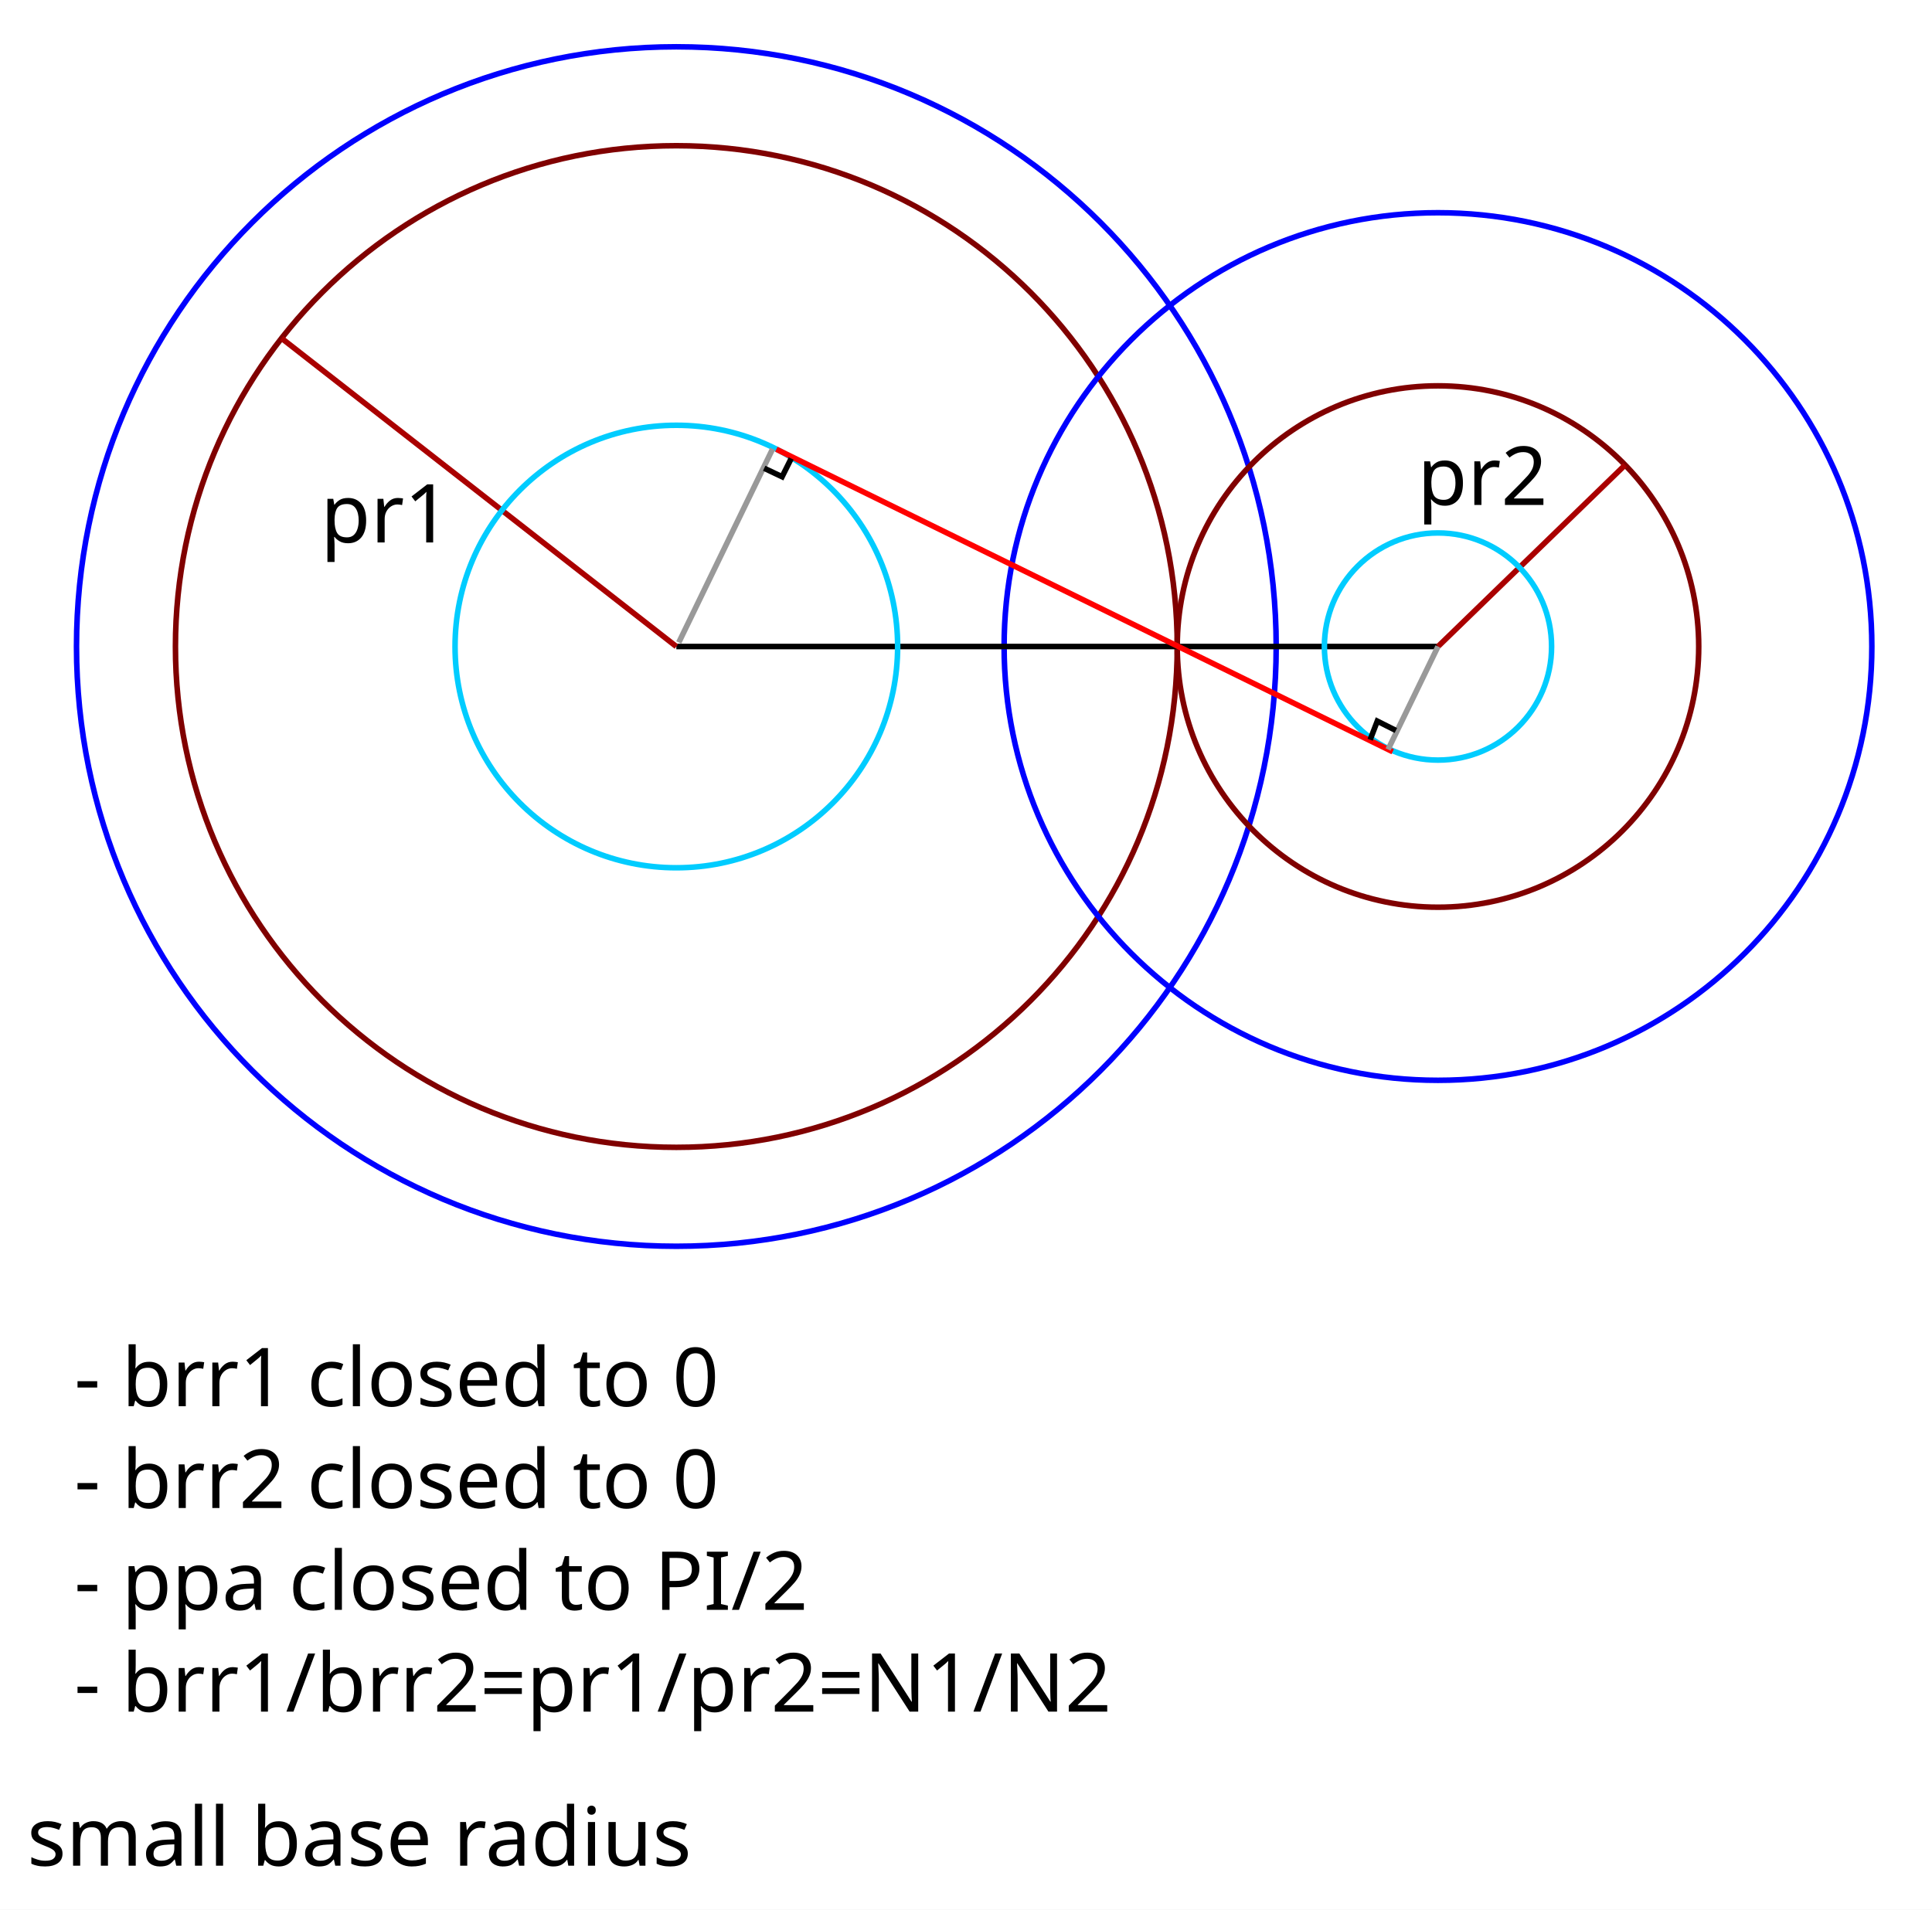
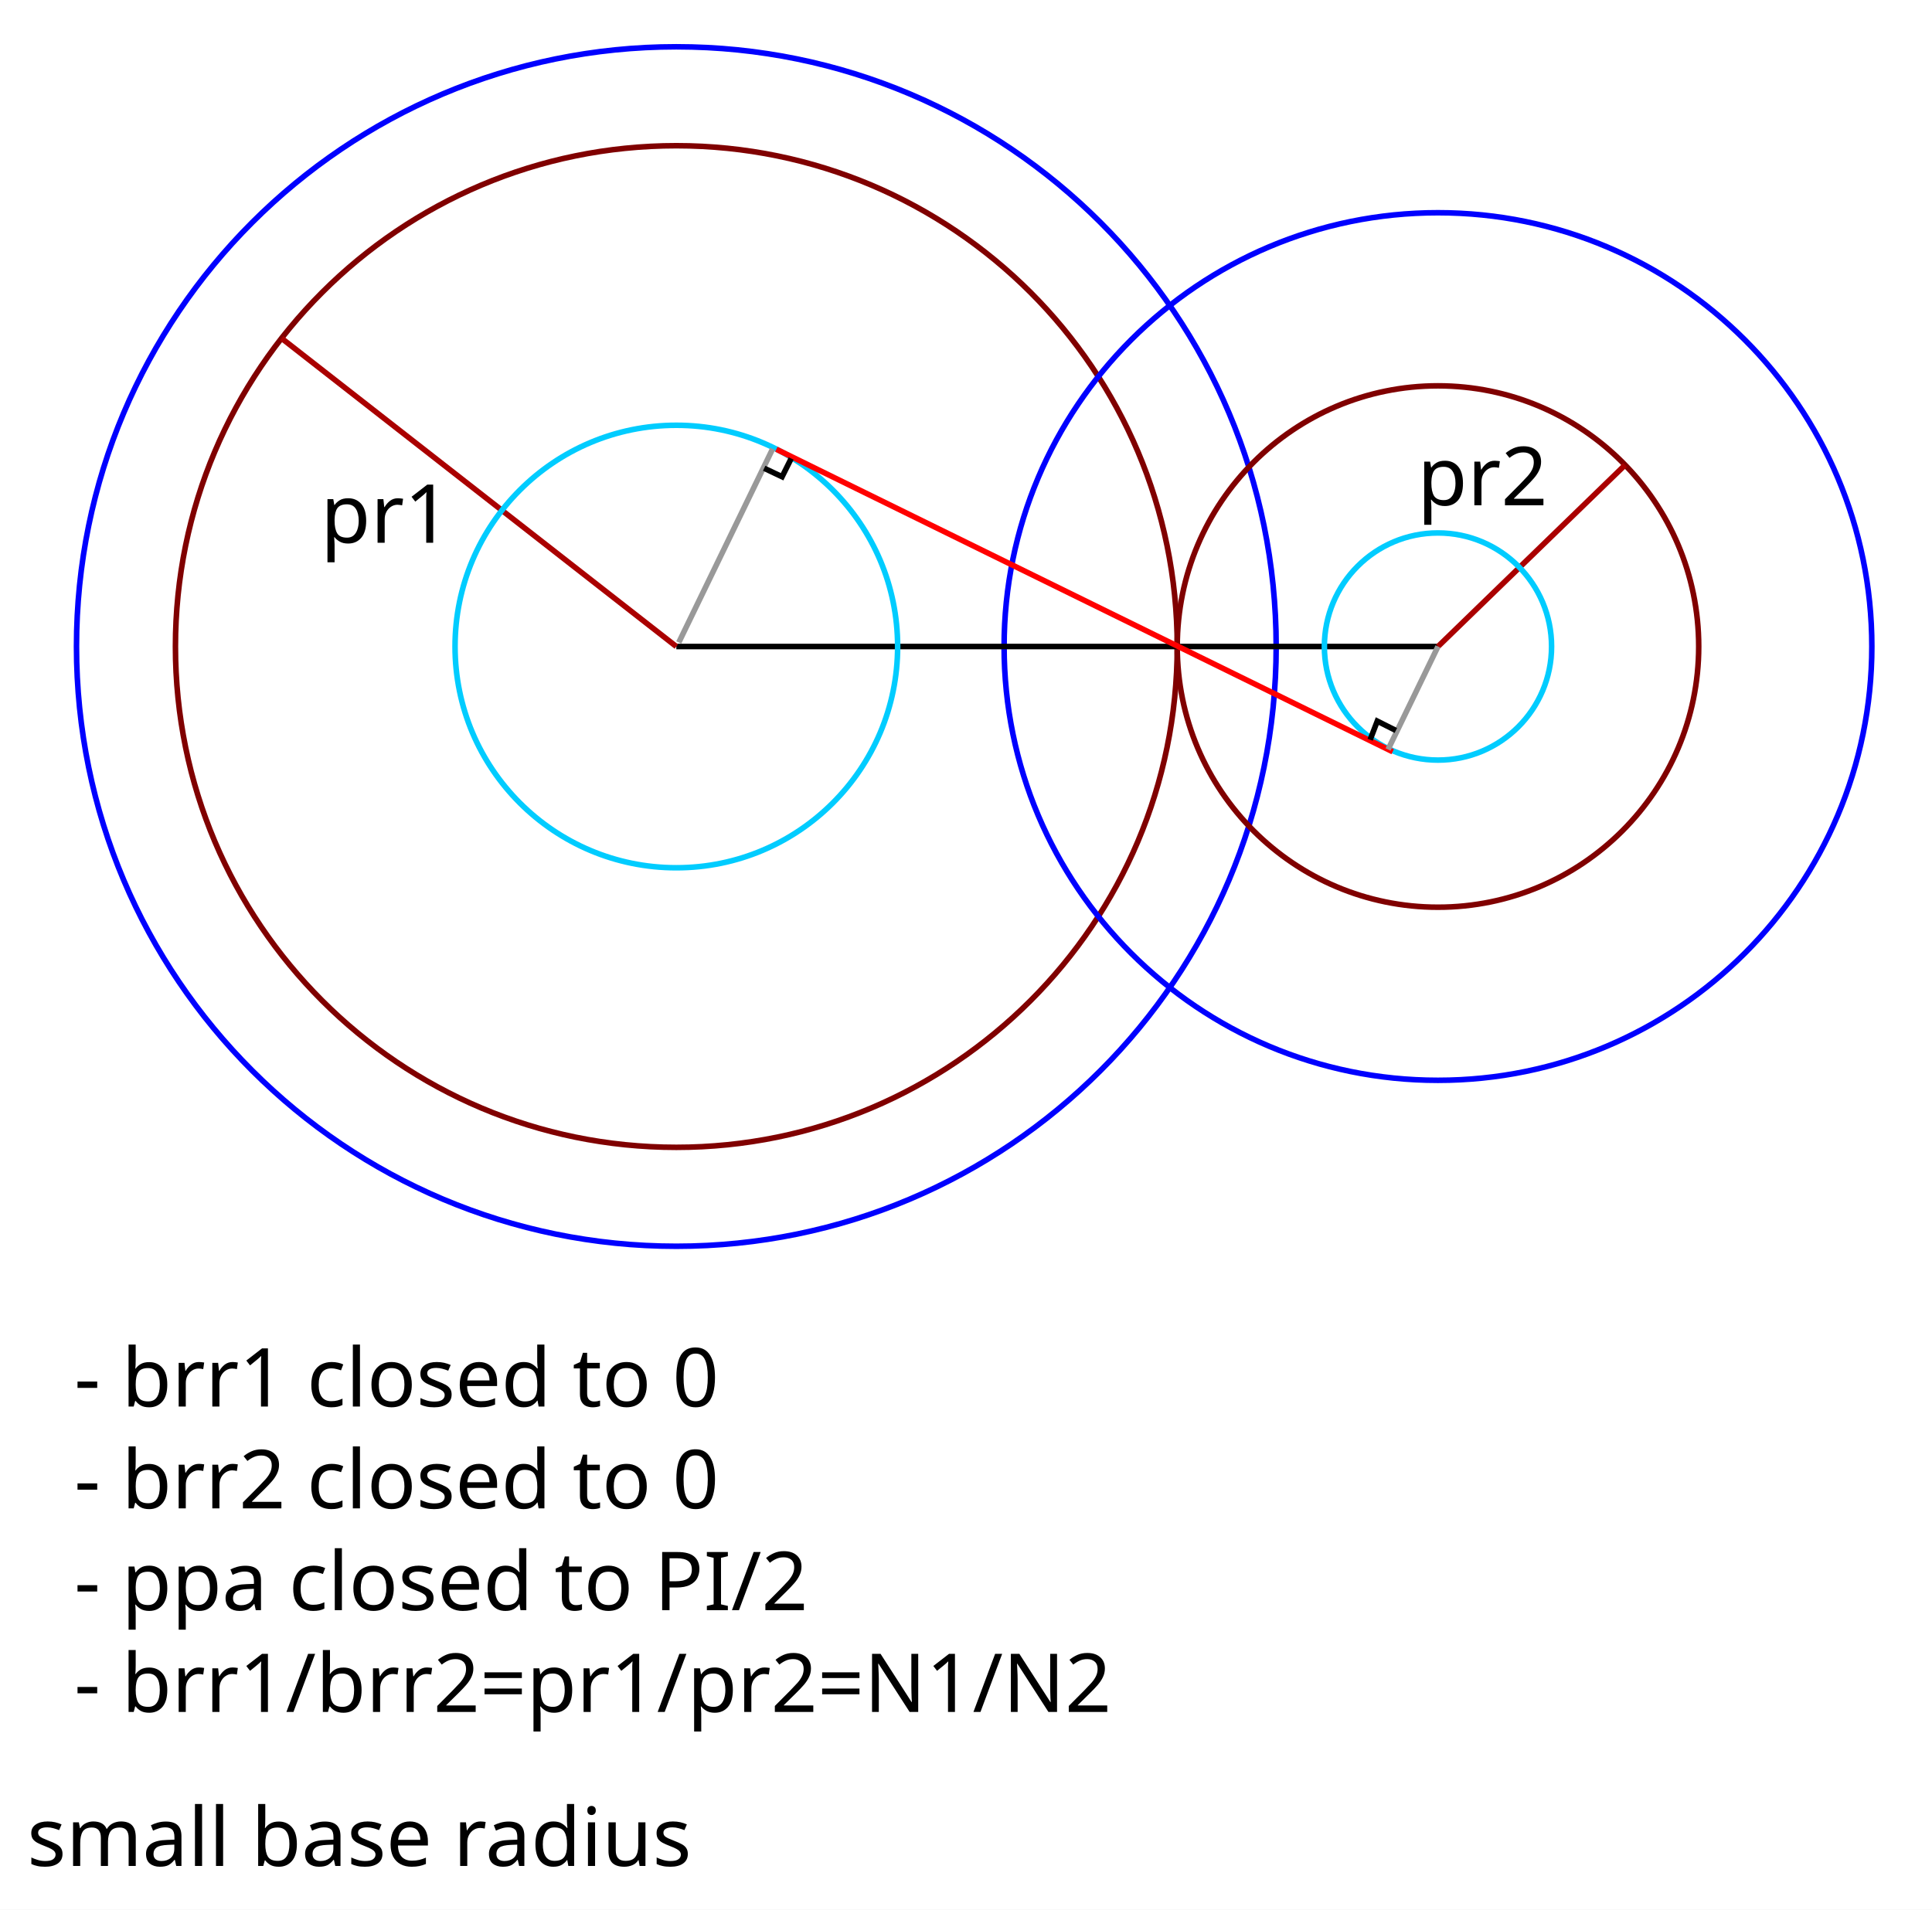
<svg xmlns="http://www.w3.org/2000/svg" width="347.825" height="343.862" viewBox="0 0 92.029 90.98">
  <defs>
    <path id="a" d="M390.748 4224.178h91.064v51.489h-91.064z" />
    <path id="b" d="M390.748 4224.178h91.064v51.489h-91.064z" />
    <path id="c" d="M87.432 4197.716h325.449v51.35H87.432z" />
    <path id="d" d="M95.776 4893.991h240.781v89.138H95.776z" />
  </defs>
-   <g transform="translate(-19.014 -1338.41)">
+   <g transform="translate(-19.01434,-1338.41)">
    <path d="M19.147 1338.543h91.764v90.715H19.147z" style="fill:#fff;stroke:#fff;stroke-width:.265" />
    <circle cx="51.231" cy="1369.212" r="23.86" style="fill:none;stroke:maroon;stroke-width:.265" />
    <circle cx="51.231" cy="1369.212" r="28.573" style="fill:none;stroke:#00f;stroke-width:.265" />
    <circle cx="87.511" cy="1369.212" r="12.42" style="fill:none;stroke:maroon;stroke-width:.265" />
    <circle cx="87.511" cy="1369.212" r="20.667" style="fill:none;stroke:#00f;stroke-width:.265" />
    <path d="M51.231 1369.212h36.28" style="fill:none;stroke:#000;stroke-width:.265px;stroke-linecap:butt;stroke-linejoin:miter;stroke-opacity:1" />
    <path d="m51.231 1369.212-18.805-14.686M87.511 1369.212l8.913-8.649" style="fill:none;stroke:#a00;stroke-width:.265px;stroke-linecap:butt;stroke-linejoin:miter;stroke-opacity:1" />
-     <text xml:space="preserve" style="font-size:14.667px;line-height:1.25;font-family:sans-serif;white-space:pre;shape-inside:url(#a);display:inline" transform="matrix(.26458 0 0 .26458 -69.103 243.188)">
+     <text xml:space="preserve" style="font-size:14.667px;line-height:1.25;font-family:sans-serif;white-space:pre;shape-inside:url(#a);display:inline" transform="matrix(0.2645833,0,0,0.2645833,-69.10266,243.188)">
      <tspan x="390.748" y="4237.154">pr1</tspan>
    </text>
-     <text xml:space="preserve" style="font-size:14.667px;line-height:1.25;font-family:sans-serif;white-space:pre;shape-inside:url(#b);display:inline" transform="matrix(.26458 0 0 .26458 -16.858 241.401)">
+     <text xml:space="preserve" style="font-size:14.667px;line-height:1.25;font-family:sans-serif;white-space:pre;shape-inside:url(#b);display:inline" transform="matrix(0.2645833,0,0,0.2645833,-16.85803,241.401)">
      <tspan x="390.748" y="4237.154">pr2</tspan>
    </text>
-     <text xml:space="preserve" style="font-size:14.667px;line-height:1.25;font-family:sans-serif;white-space:pre;shape-inside:url(#c);display:inline" transform="matrix(.26458 0 0 .26458 -2.828 313.232)">
+     <text xml:space="preserve" style="font-size:14.667px;line-height:1.25;font-family:sans-serif;white-space:pre;shape-inside:url(#c);display:inline" transform="matrix(0.2645833,0,0,0.2645833,-2.827577,313.2316)">
      <tspan x="87.432" y="4210.691">small base radius</tspan>
    </text>
    <circle cx="51.231" cy="1369.212" r="10.541" style="fill:none;stroke:#0cf;stroke-width:.265" />
    <circle cx="87.511" cy="1369.212" r="5.411" style="fill:none;stroke:#0cf;stroke-width:.265" />
    <path d="m55.996 1359.813 29.357 14.411" style="fill:none;stroke:red;stroke-width:.265px;stroke-linecap:butt;stroke-linejoin:miter;stroke-opacity:1" />
-     <text xml:space="preserve" style="font-size:14.667px;line-height:1.25;font-family:sans-serif;white-space:pre;shape-inside:url(#d);display:inline" transform="matrix(.26458 0 0 .26458 -2.79 107.12)">
+     <text xml:space="preserve" style="font-size:14.667px;line-height:1.25;font-family:sans-serif;white-space:pre;shape-inside:url(#d);display:inline" transform="matrix(0.2645833,0,0,0.2645833,-2.790421,107.1193)">
      <tspan x="95.775" y="4906.969">- brr1 closed to 0
</tspan>
      <tspan x="95.775" y="4925.302">- brr2 closed to 0
</tspan>
      <tspan x="95.775" y="4943.636">- ppa closed to PI/2
</tspan>
      <tspan x="95.775" y="4961.969">- brr1/brr2=pr1/pr2=N1/N2
</tspan>
    </text>
    <path d="m51.347 1369.02 4.47-9.224M85.133 1374.118l2.378-4.906" style="fill:none;stroke:#999;stroke-width:.265px;stroke-linecap:butt;stroke-linejoin:miter;stroke-opacity:1" />
    <path d="m84.28 1373.653.34-.887.885.445M55.416 1360.719l.852.404.434-.869" style="fill:none;stroke:#000;stroke-width:.265px;stroke-linecap:butt;stroke-linejoin:miter;stroke-opacity:1" />
  </g>
</svg>
